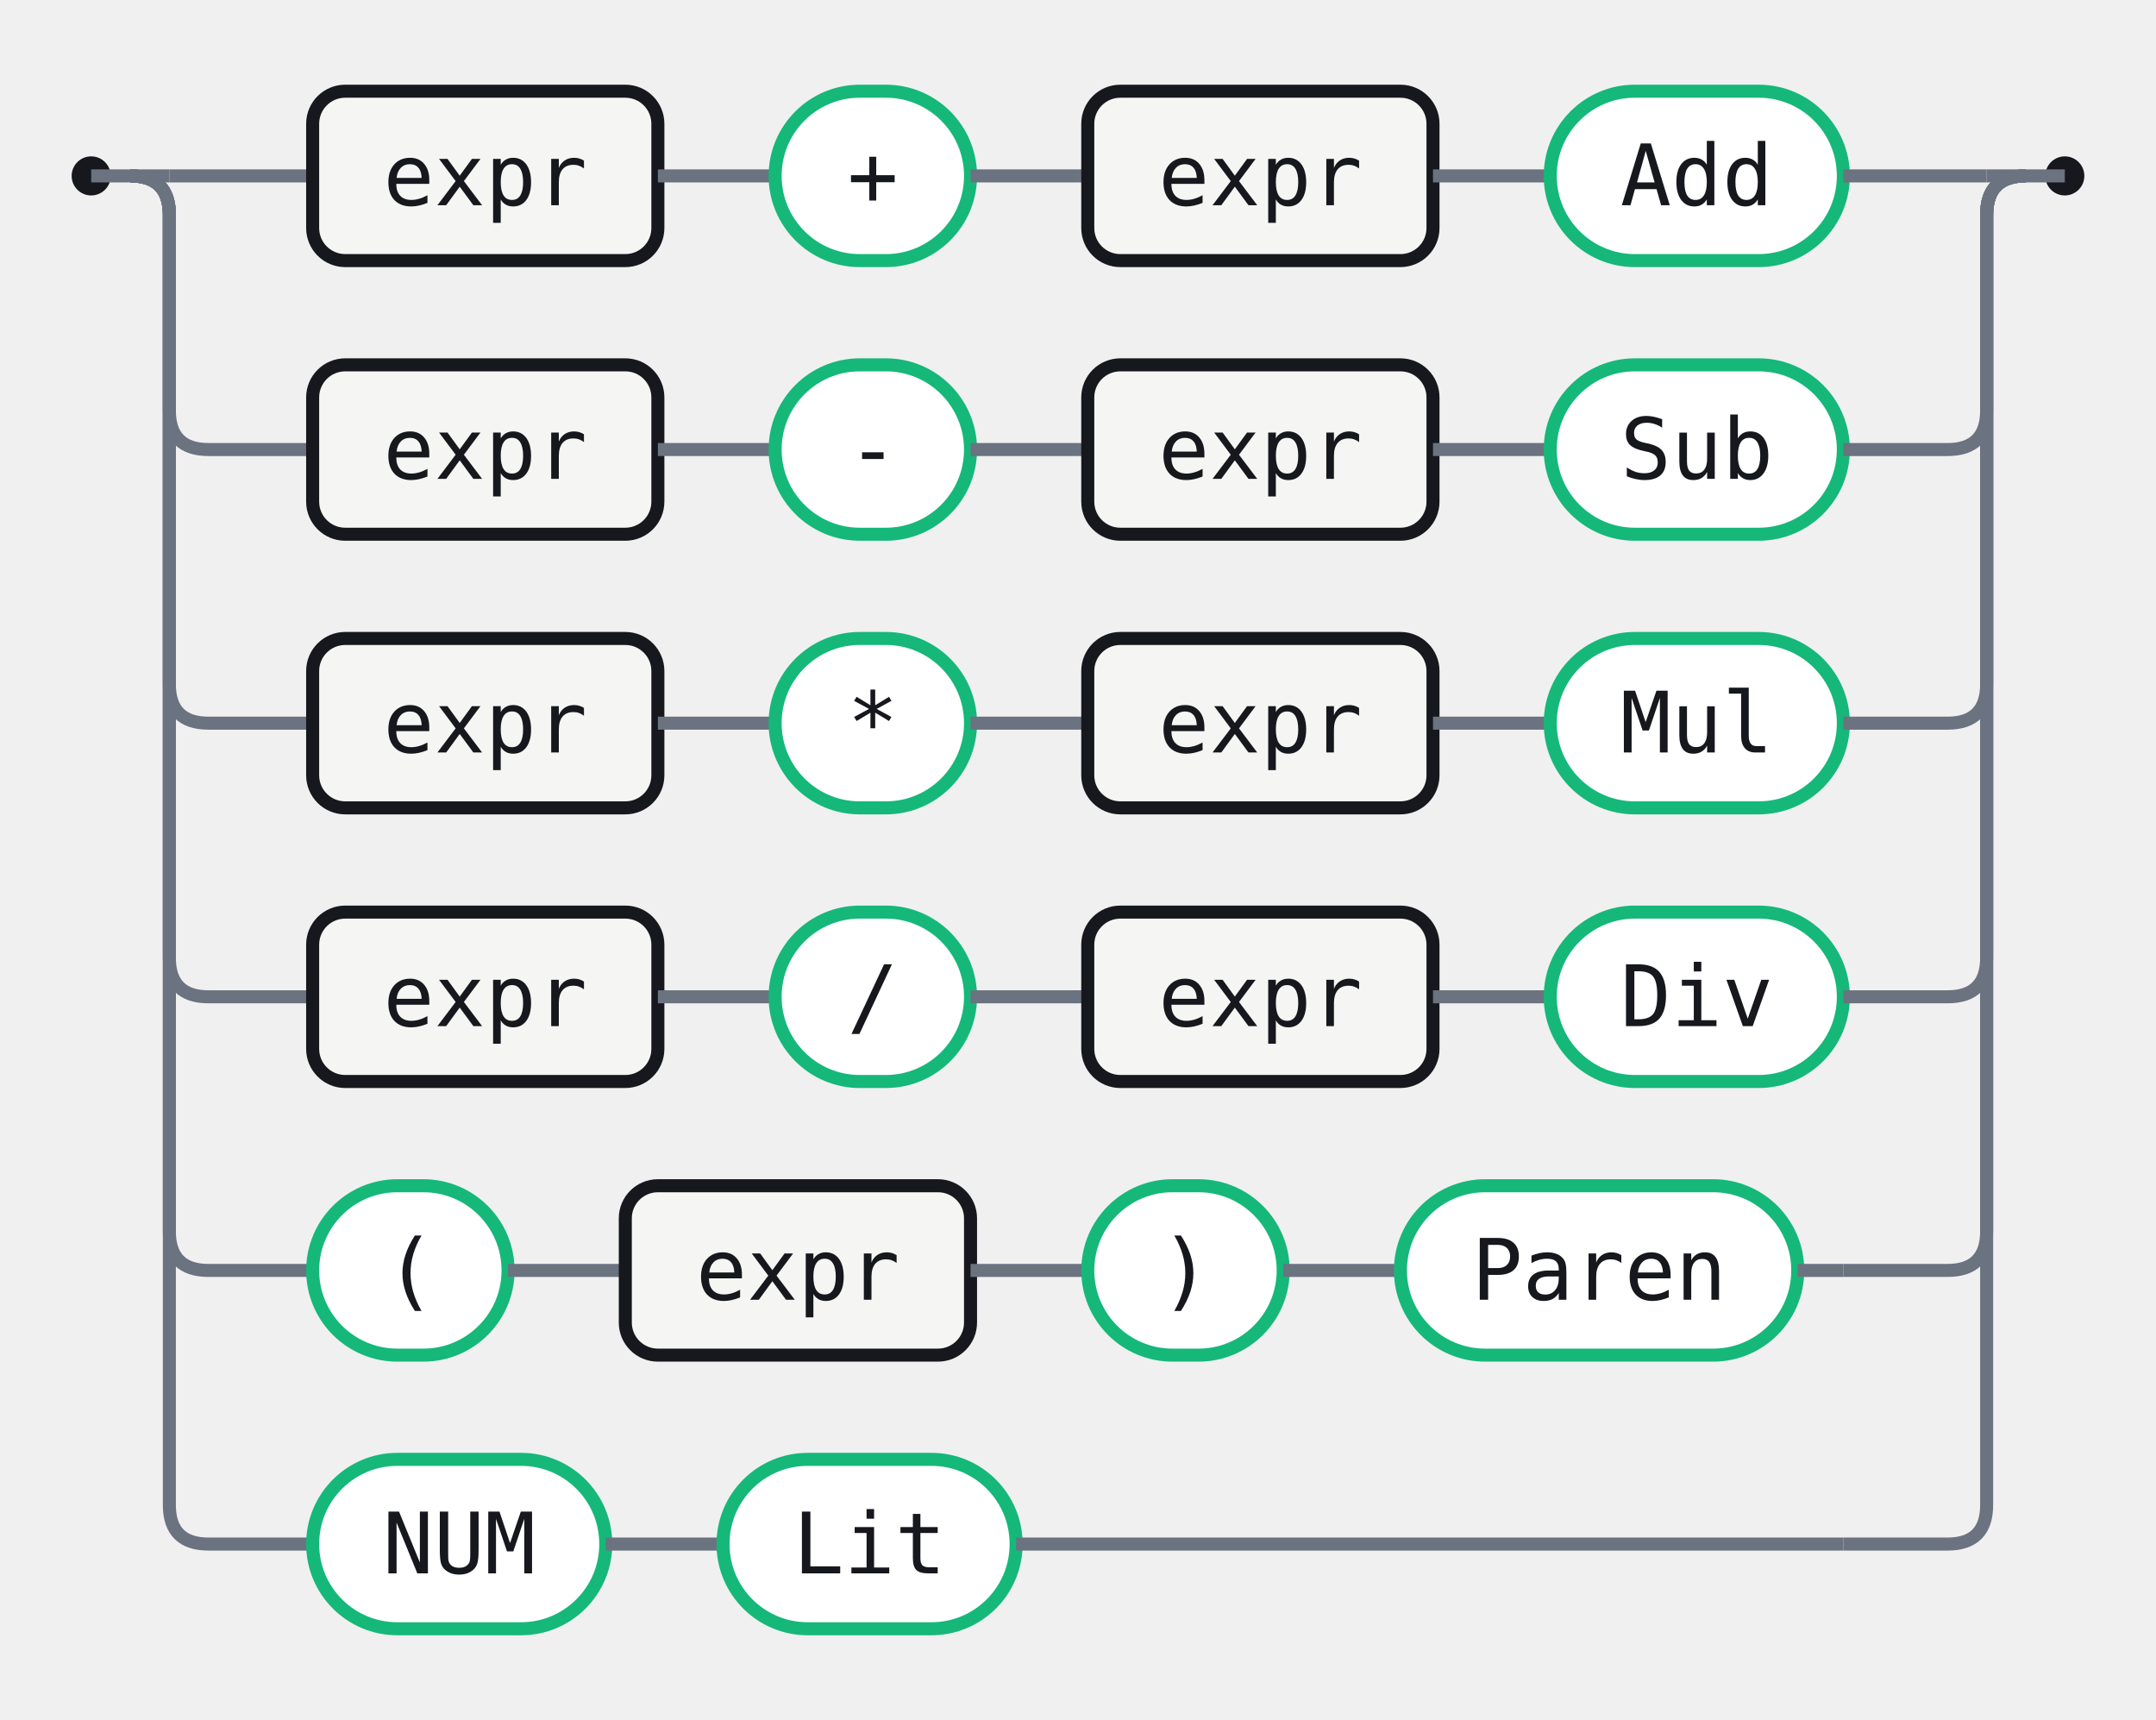
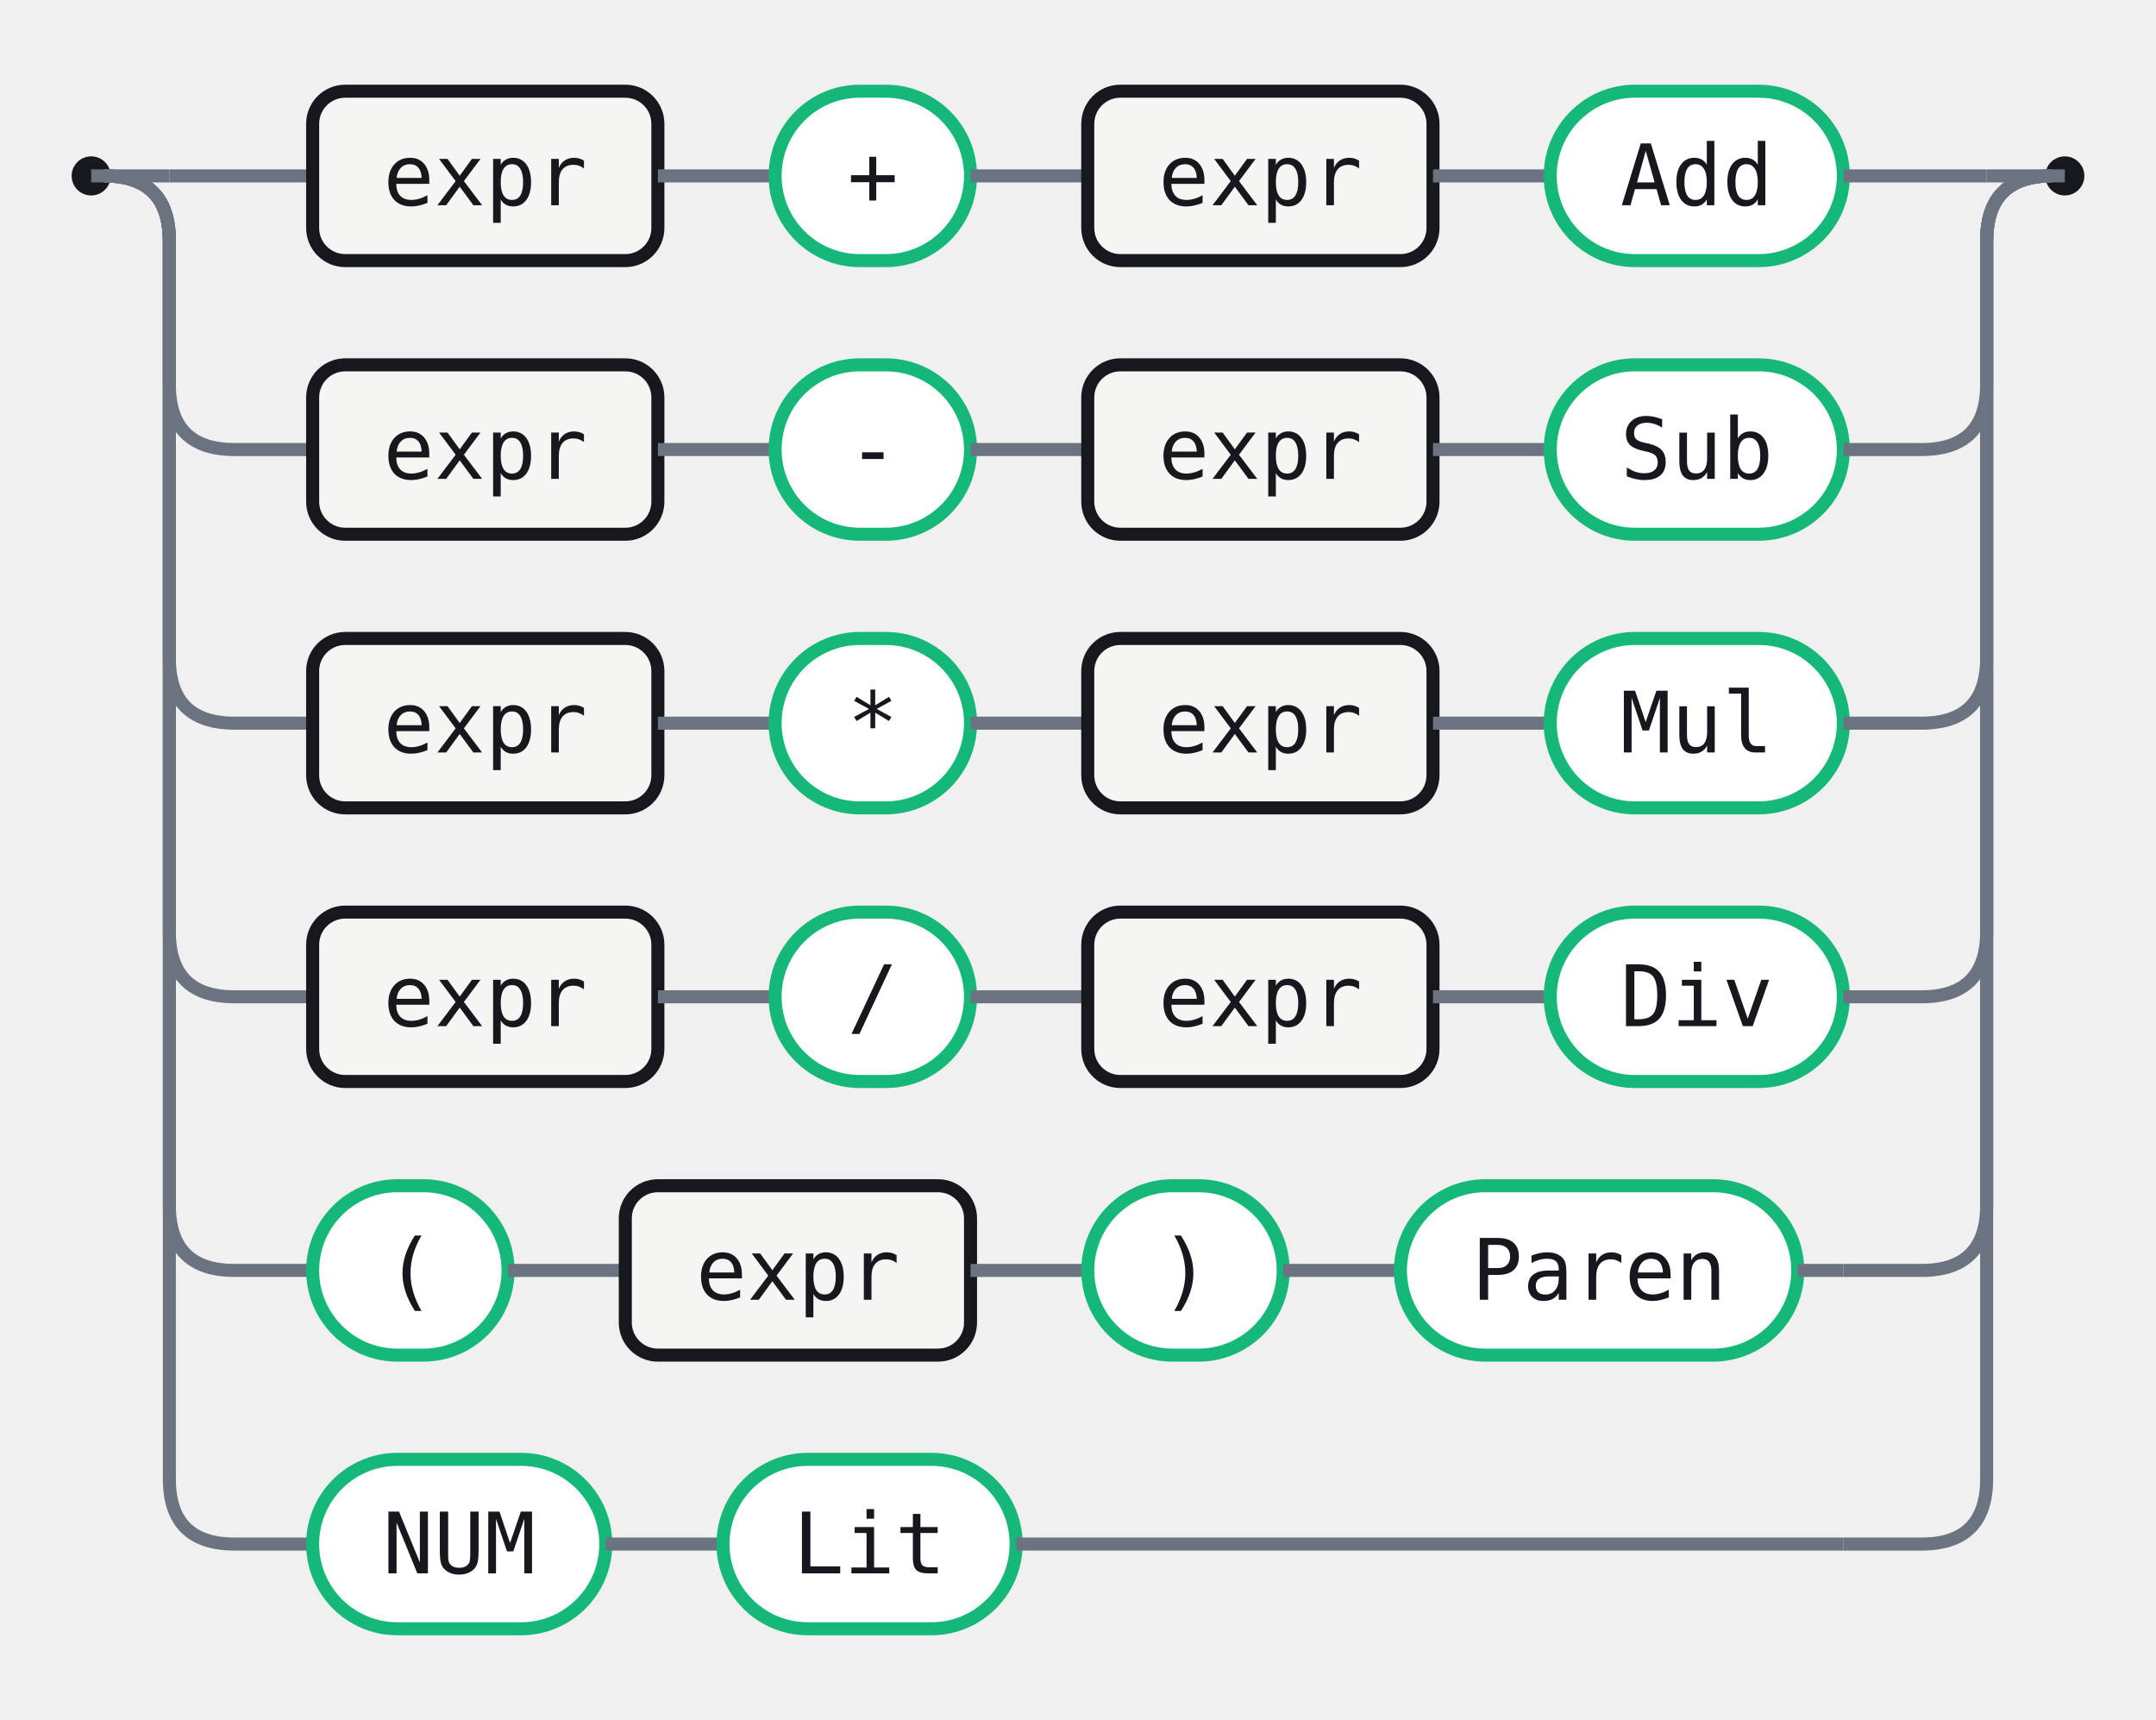
<svg xmlns="http://www.w3.org/2000/svg" width="331" height="264" viewBox="0 0 331 264" role="img" aria-label="Railroad diagram for the expr rule">
  <style>.rr-track{fill:none;stroke:#6B7280;stroke-width:2}.rr-term{fill:#fff;stroke:#15B879;stroke-width:2}.rr-nonterm{fill:#F5F6F3;stroke:#16181D;stroke-width:2}.rr-text{fill:#16181D;font:13px ui-monospace,SFMono-Regular,Menlo,Consolas,monospace}.rr-cap{fill:#16181D}</style>
  <circle class="rr-cap" cx="14" cy="27" r="3" />
  <circle class="rr-cap" cx="317" cy="27" r="3" />
  <path class="rr-track" d="M14 27 H26" />
  <path class="rr-track" d="M305 27 H317" />
  <path class="rr-track" d="M26 27 H48" />
  <rect class="rr-nonterm" x="48" y="14" width="53" height="26" rx="5" />
  <text class="rr-text" x="74.5" y="27" text-anchor="middle" dominant-baseline="central">expr</text>
  <path class="rr-track" d="M101 27 H119" />
  <rect class="rr-term" x="119" y="14" width="30" height="26" rx="13" />
  <text class="rr-text" x="134" y="27" text-anchor="middle" dominant-baseline="central">+</text>
  <path class="rr-track" d="M149 27 H167" />
  <rect class="rr-nonterm" x="167" y="14" width="53" height="26" rx="5" />
  <text class="rr-text" x="193.5" y="27" text-anchor="middle" dominant-baseline="central">expr</text>
  <path class="rr-track" d="M220 27 H238" />
  <rect class="rr-term" x="238" y="14" width="45" height="26" rx="13" />
  <text class="rr-text" x="260.5" y="27" text-anchor="middle" dominant-baseline="central">Add</text>
  <path class="rr-track" d="M283 27 H305" />
-   <path class="rr-track" d="M20 27 Q26 27 26 33 V63 Q26 69 32 69 H48" />
+   <path class="rr-track" d="M16 27 Q26 27 26 37 V59 Q26 69 36 69 H48" />
  <rect class="rr-nonterm" x="48" y="56" width="53" height="26" rx="5" />
  <text class="rr-text" x="74.5" y="69" text-anchor="middle" dominant-baseline="central">expr</text>
  <path class="rr-track" d="M101 69 H119" />
  <rect class="rr-term" x="119" y="56" width="30" height="26" rx="13" />
  <text class="rr-text" x="134" y="69" text-anchor="middle" dominant-baseline="central">-</text>
  <path class="rr-track" d="M149 69 H167" />
  <rect class="rr-nonterm" x="167" y="56" width="53" height="26" rx="5" />
  <text class="rr-text" x="193.5" y="69" text-anchor="middle" dominant-baseline="central">expr</text>
  <path class="rr-track" d="M220 69 H238" />
  <rect class="rr-term" x="238" y="56" width="45" height="26" rx="13" />
  <text class="rr-text" x="260.5" y="69" text-anchor="middle" dominant-baseline="central">Sub</text>
-   <path class="rr-track" d="M283 69 H299 Q305 69 305 63 V33 Q305 27 311 27" />
-   <path class="rr-track" d="M20 27 Q26 27 26 33 V105 Q26 111 32 111 H48" />
+   <path class="rr-track" d="M283 69 H295 Q305 69 305 59 V37 Q305 27 315 27" />
+   <path class="rr-track" d="M16 27 Q26 27 26 37 V101 Q26 111 36 111 H48" />
  <rect class="rr-nonterm" x="48" y="98" width="53" height="26" rx="5" />
  <text class="rr-text" x="74.5" y="111" text-anchor="middle" dominant-baseline="central">expr</text>
  <path class="rr-track" d="M101 111 H119" />
  <rect class="rr-term" x="119" y="98" width="30" height="26" rx="13" />
  <text class="rr-text" x="134" y="111" text-anchor="middle" dominant-baseline="central">*</text>
  <path class="rr-track" d="M149 111 H167" />
  <rect class="rr-nonterm" x="167" y="98" width="53" height="26" rx="5" />
  <text class="rr-text" x="193.5" y="111" text-anchor="middle" dominant-baseline="central">expr</text>
  <path class="rr-track" d="M220 111 H238" />
  <rect class="rr-term" x="238" y="98" width="45" height="26" rx="13" />
  <text class="rr-text" x="260.5" y="111" text-anchor="middle" dominant-baseline="central">Mul</text>
-   <path class="rr-track" d="M283 111 H299 Q305 111 305 105 V33 Q305 27 311 27" />
-   <path class="rr-track" d="M20 27 Q26 27 26 33 V147 Q26 153 32 153 H48" />
+   <path class="rr-track" d="M283 111 H295 Q305 111 305 101 V37 Q305 27 315 27" />
+   <path class="rr-track" d="M16 27 Q26 27 26 37 V143 Q26 153 36 153 H48" />
  <rect class="rr-nonterm" x="48" y="140" width="53" height="26" rx="5" />
  <text class="rr-text" x="74.5" y="153" text-anchor="middle" dominant-baseline="central">expr</text>
  <path class="rr-track" d="M101 153 H119" />
  <rect class="rr-term" x="119" y="140" width="30" height="26" rx="13" />
  <text class="rr-text" x="134" y="153" text-anchor="middle" dominant-baseline="central">/</text>
  <path class="rr-track" d="M149 153 H167" />
  <rect class="rr-nonterm" x="167" y="140" width="53" height="26" rx="5" />
  <text class="rr-text" x="193.5" y="153" text-anchor="middle" dominant-baseline="central">expr</text>
  <path class="rr-track" d="M220 153 H238" />
  <rect class="rr-term" x="238" y="140" width="45" height="26" rx="13" />
  <text class="rr-text" x="260.5" y="153" text-anchor="middle" dominant-baseline="central">Div</text>
-   <path class="rr-track" d="M283 153 H299 Q305 153 305 147 V33 Q305 27 311 27" />
-   <path class="rr-track" d="M20 27 Q26 27 26 33 V189 Q26 195 32 195 H48" />
+   <path class="rr-track" d="M283 153 H295 Q305 153 305 143 V37 Q305 27 315 27" />
+   <path class="rr-track" d="M16 27 Q26 27 26 37 V185 Q26 195 36 195 H48" />
  <rect class="rr-term" x="48" y="182" width="30" height="26" rx="13" />
  <text class="rr-text" x="63" y="195" text-anchor="middle" dominant-baseline="central">(</text>
  <path class="rr-track" d="M78 195 H96" />
  <rect class="rr-nonterm" x="96" y="182" width="53" height="26" rx="5" />
  <text class="rr-text" x="122.5" y="195" text-anchor="middle" dominant-baseline="central">expr</text>
  <path class="rr-track" d="M149 195 H167" />
  <rect class="rr-term" x="167" y="182" width="30" height="26" rx="13" />
  <text class="rr-text" x="182" y="195" text-anchor="middle" dominant-baseline="central">)</text>
  <path class="rr-track" d="M197 195 H215" />
  <rect class="rr-term" x="215" y="182" width="61" height="26" rx="13" />
  <text class="rr-text" x="245.5" y="195" text-anchor="middle" dominant-baseline="central">Paren</text>
  <path class="rr-track" d="M276 195 H283" />
-   <path class="rr-track" d="M283 195 H299 Q305 195 305 189 V33 Q305 27 311 27" />
-   <path class="rr-track" d="M20 27 Q26 27 26 33 V231 Q26 237 32 237 H48" />
+   <path class="rr-track" d="M283 195 H295 Q305 195 305 185 V37 Q305 27 315 27" />
+   <path class="rr-track" d="M16 27 Q26 27 26 37 V227 Q26 237 36 237 H48" />
  <rect class="rr-term" x="48" y="224" width="45" height="26" rx="13" />
  <text class="rr-text" x="70.5" y="237" text-anchor="middle" dominant-baseline="central">NUM</text>
  <path class="rr-track" d="M93 237 H111" />
  <rect class="rr-term" x="111" y="224" width="45" height="26" rx="13" />
  <text class="rr-text" x="133.5" y="237" text-anchor="middle" dominant-baseline="central">Lit</text>
  <path class="rr-track" d="M156 237 H283" />
-   <path class="rr-track" d="M283 237 H299 Q305 237 305 231 V33 Q305 27 311 27" />
+   <path class="rr-track" d="M283 237 H295 Q305 237 305 227 V37 Q305 27 315 27" />
</svg>
